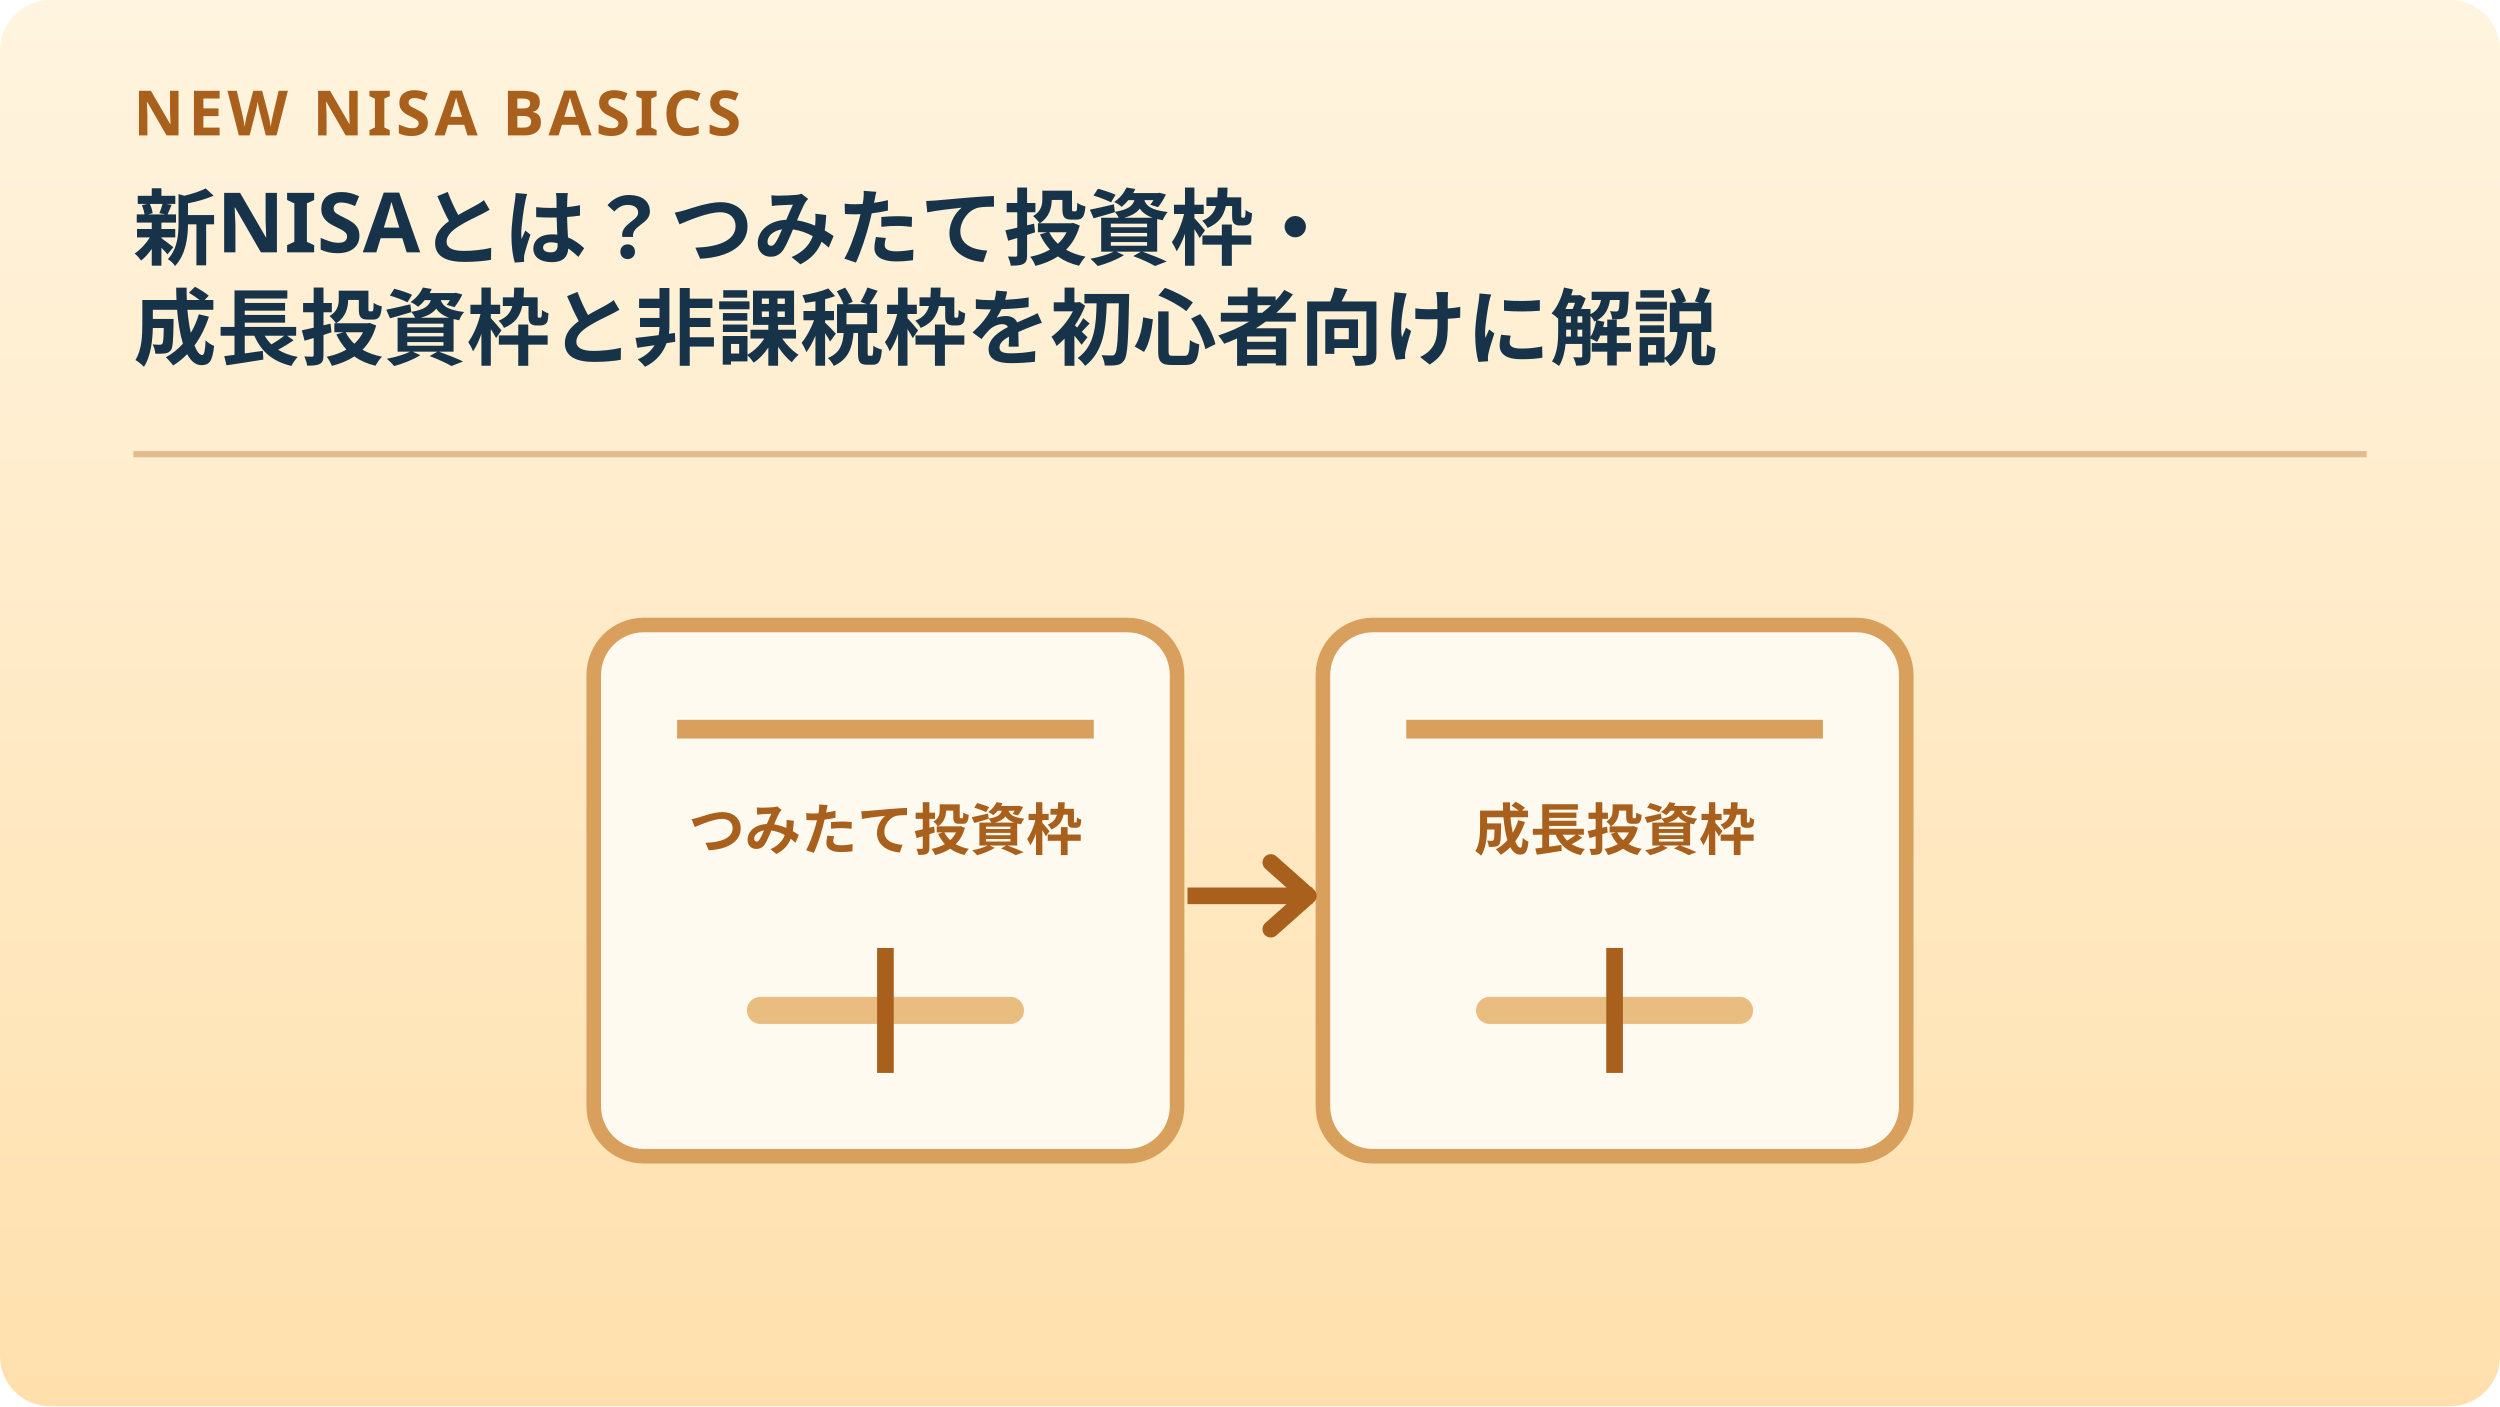
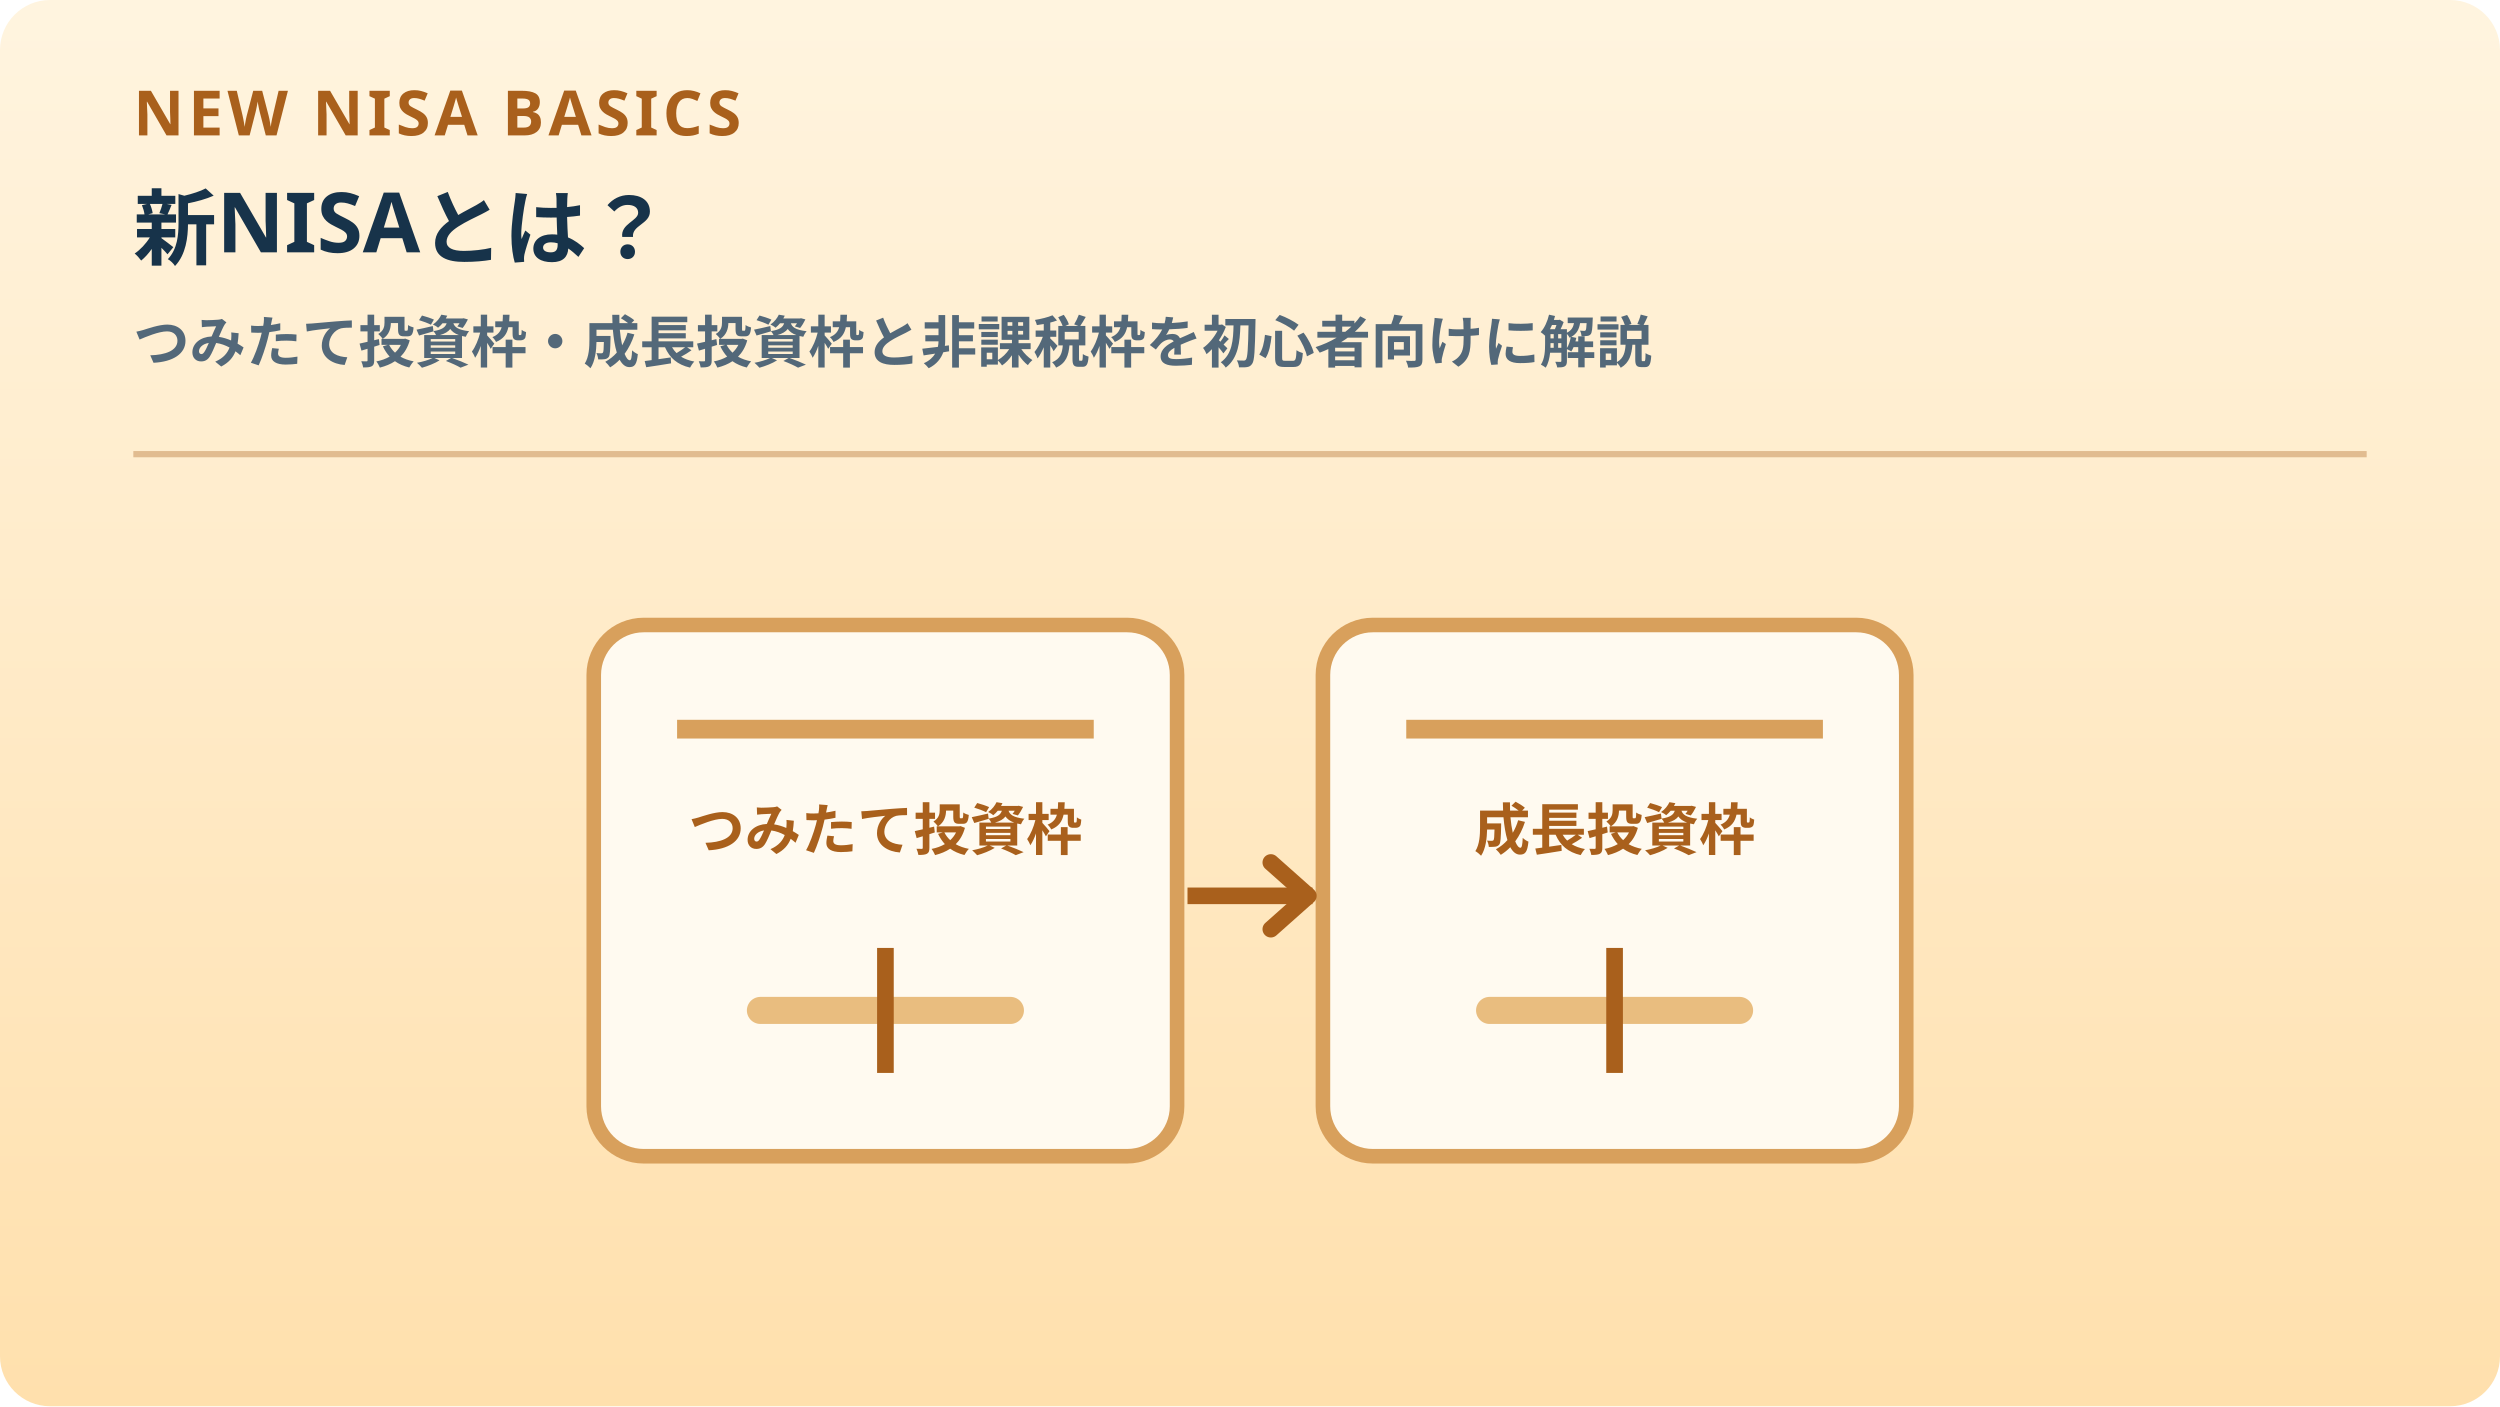
<svg xmlns="http://www.w3.org/2000/svg" width="1200" height="675" viewBox="0 0 1200 675" role="img" aria-label="新NISAとは？つみたて投資枠・成長投資枠と非課税枠を初心者向けに解説">
  <defs>
    <linearGradient id="bg" x1="0" y1="0" x2="0" y2="1">
      <stop stop-color="#fff4df" />
      <stop offset="1" stop-color="#ffe0ad" />
    </linearGradient>
  </defs>
  <rect width="1200" height="675" rx="24" fill="url(#bg)" />
  <text x="64" y="65" font-family="sans-serif" font-size="30" font-weight="700" letter-spacing="2" fill="#a9601c">NEW NISA BASICS</text>
-   <text x="64" y="124" font-family="sans-serif" font-size="40" font-weight="800" fill="#17334a">
-     <tspan x="64" dy="0">新NISAとは？つみたて投資枠・</tspan>
-     <tspan x="64" dy="48">成長投資枠と非課税枠を初心者向けに解説</tspan>
-   </text>
+   <text x="64" y="124" font-family="sans-serif" font-size="40" font-weight="800" fill="#17334a">新NISAとは？</text>
+   <text x="64" y="174" font-family="sans-serif" font-size="27" font-weight="700" fill="#536879">つみたて投資枠・成長投資枠と非課税枠を初心者向けに解説</text>
  <path d="M64 218H1136" stroke="#a9601c" stroke-opacity=".35" stroke-width="3" />
  <g stroke-linejoin="round">
    <rect x="285" y="300" width="280" height="255" rx="24" fill="#fffaf0" stroke="#d8a05c" stroke-width="7" />
    <rect x="635" y="300" width="280" height="255" rx="24" fill="#fffaf0" stroke="#d8a05c" stroke-width="7" />
    <path d="M325 350h200M675 350h200" stroke="#d8a05c" stroke-width="9" />
    <text x="425" y="408" text-anchor="middle" font-size="27" font-weight="700" fill="#a9601c">つみたて投資枠</text>
    <text x="775" y="408" text-anchor="middle" font-size="27" font-weight="700" fill="#a9601c">成長投資枠</text>
    <path d="M365 485h120M715 485h120" stroke="#e9bd7f" stroke-width="13" stroke-linecap="round" />
    <path d="M425 455v60M775 455v60" stroke="#a9601c" stroke-width="8" />
    <path d="M570 430h60" stroke="#a9601c" stroke-width="8" />
    <path d="M610 414l18 16-18 16" fill="none" stroke="#a9601c" stroke-width="8" stroke-linecap="round" />
  </g>
</svg>
